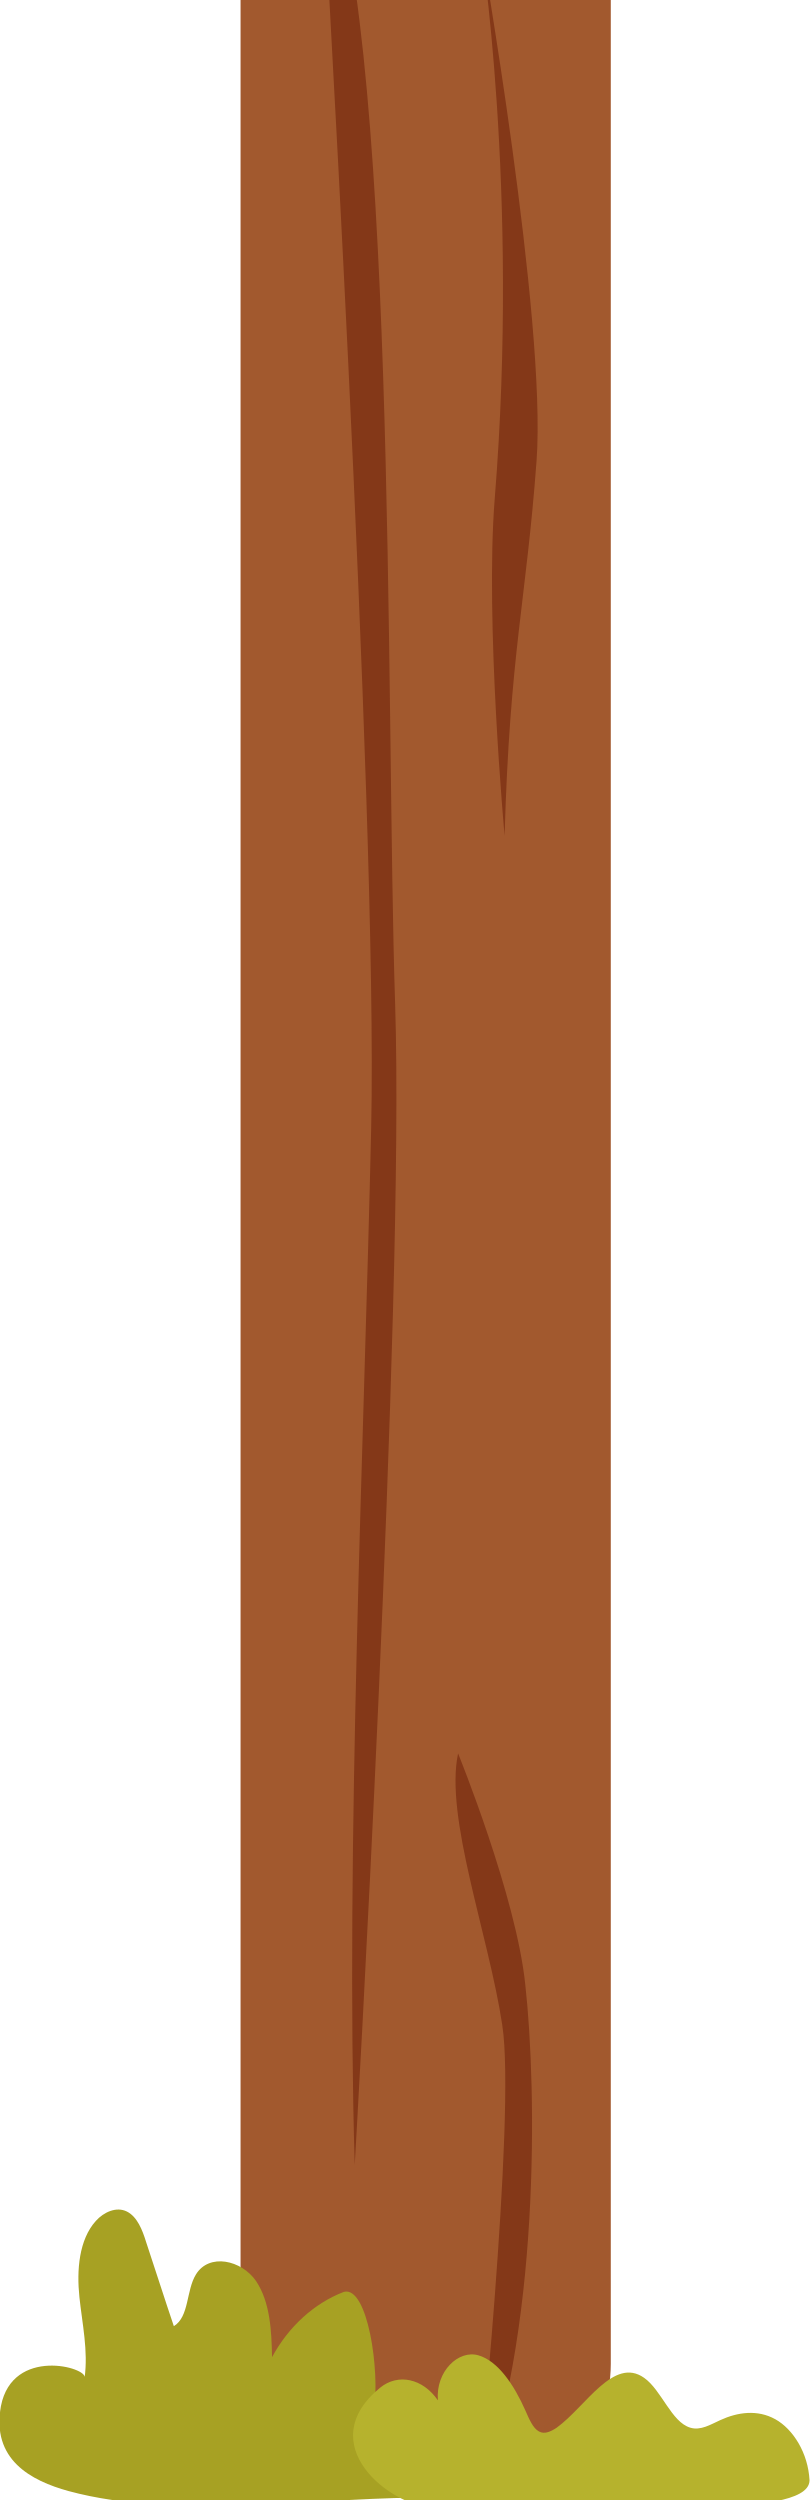
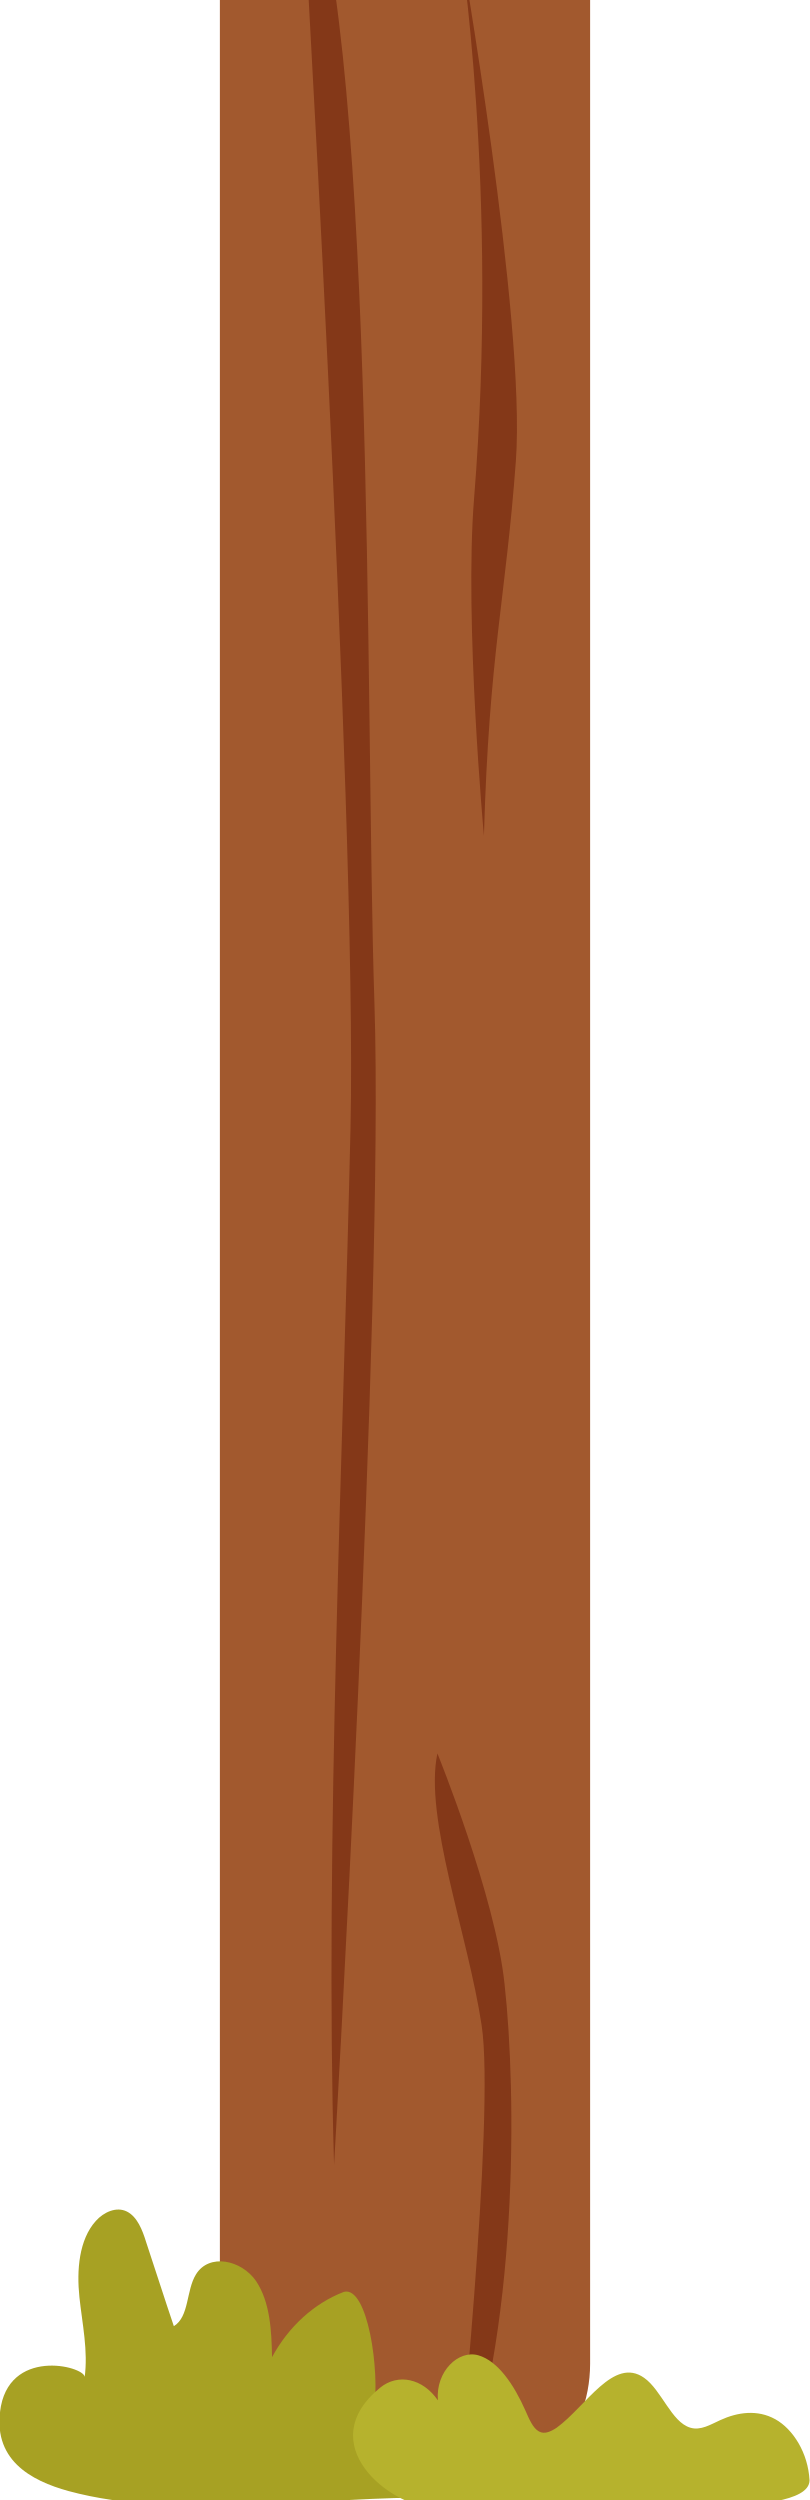
<svg xmlns="http://www.w3.org/2000/svg" version="1.1" id="Laag_1" x="0px" y="0px" viewBox="0 0 172.4 532.1" style="enable-background:new 0 0 172.4 532.1;" xml:space="preserve">
  <style type="text/css">
	.st0{fill:#A2592E;}
	.st1{fill:#843818;}
	.st2{fill:#A7A123;}
	.st3{fill:#B6B22D;}
</style>
  <g>
    <g>
-       <path class="st0" d="M51.2,503.2V-33.4H130v536.5c0,15.7-11.9,28.5-26.5,28.5H77.7C63,531.6,51.2,518.9,51.2,503.2z" />
-       <path class="st1" d="M68.2-33.4c0,0,12.3,206.3,10.8,273.5s-5.5,153.6-3.5,220.7c0,0,10.7-183.6,8.6-247.1S84.7,3.3,68.2-33.4    L68.2-33.4z" />
-       <path class="st1" d="M102.2-12.7c0,0,14.2,81,12,110.8s-5.7,40.9-6.8,79.8c0,0-4.2-45.8-2.1-71.8    C110.6,40.4,102.2-12.7,102.2-12.7z" />
-       <path class="st1" d="M101.5,531.6c0,0,8.4-81.4,5.4-100.6c-2.9-19.2-12.3-44.3-9.4-57.8c0,0,12.4,30.5,14.3,49.2    C114.3,444.8,115,497.2,101.5,531.6z" />
+       <path class="st0" d="M46.8,503.2V-33.4h78.8v536.5c0,15.7-11.9,28.5-26.5,28.5H73.3C58.6,531.6,46.8,518.9,46.8,503.2z" />
+       <path class="st1" d="M63.8-33.4c0,0,12.3,206.3,10.8,273.5s-5.5,153.6-3.5,220.7c0,0,10.7-183.6,8.6-247.1S80.3,3.3,63.8-33.4    L63.8-33.4z" />
+       <path class="st1" d="M97.8-12.7c0,0,14.2,81,12,110.8s-5.7,40.9-6.8,79.8c0,0-4.2-45.8-2.1-71.8C106.2,40.4,97.8-12.7,97.8-12.7z" />
+       <path class="st1" d="M97.1,531.6c0,0,8.4-81.4,5.4-100.6c-2.9-19.2-12.3-44.3-9.4-57.8c0,0,12.4,30.5,14.3,49.2    C109.9,444.8,110.6,497.2,97.1,531.6z" />
    </g>
-     <path class="st2" d="M18,506.1c0.8-5.7-0.5-11.5-1.1-17.2s-0.1-12.2,3.5-16.2c1.7-1.9,4.4-3.1,6.6-2c2.2,1.1,3.3,3.9,4.1,6.5   c2,6,3.9,12,5.9,17.9c3.3-2,2.6-7.6,4.7-11c2.8-4.6,9.7-3.1,12.8,1.4c3,4.5,3.3,10.6,3.4,16.2c3.5-6.5,9-11.5,15.3-13.9   c5-1.3,7.7,16.5,6.4,25.4c1.3-5.8,9.1-6.8,13.1-2.8c4,4,5,10.7,4.9,16.7c0,1.2-0.1,2.6-0.8,3.5c-0.8,1-2.2,1-3.5,1   c-24.2-0.4-55.1,5-78.7-1.4c-8-2.2-16.5-6.7-14.4-18.1C2.7,499.4,18.8,503.9,18,506.1z" />
-     <path class="st3" d="M80.9,508.2c3.8-3.1,9.1-2,12.3,2.7c-0.5-6.2,4.4-10.8,8.6-9.6c4.2,1.2,7.6,6.3,10,11.7   c0.8,1.8,1.6,3.8,2.9,4.5c1.2,0.7,2.6,0,3.8-0.8c6.2-4.5,12.1-15.2,18.6-10.6c3.7,2.6,5.8,9.4,9.8,10.6c2.2,0.7,4.4-0.7,6.4-1.6   c3.7-1.7,7.9-2.3,11.7-0.2c3.8,2.1,7,7.2,7.3,13c0,4.7-12.5,5.3-19.1,5.5c-20.3,0.6-40.7,0.7-61.1,0.3   C83,533.4,66.3,520.2,80.9,508.2z" />
+     <path class="st2" d="M18,506.1c0.8-5.7-0.5-11.5-1.1-17.2s-0.1-12.2,3.5-16.2c1.7-1.9,4.4-3.1,6.6-2s3.3,3.9,4.1,6.5   c2,6,3.9,12,5.9,17.9c3.3-2,2.6-7.6,4.7-11c2.8-4.6,9.7-3.1,12.8,1.4c3,4.5,3.3,10.6,3.4,16.2c3.5-6.5,9-11.5,15.3-13.9   c5-1.3,7.7,16.5,6.4,25.4c1.3-5.8,9.1-6.8,13.1-2.8s5,10.7,4.9,16.7c0,1.2-0.1,2.6-0.8,3.5c-0.8,1-2.2,1-3.5,1   c-24.2-0.4-55.1,5-78.7-1.4c-8-2.2-16.5-6.7-14.4-18.1C2.7,499.4,18.8,503.9,18,506.1z" />
+     <path class="st3" d="M80.9,508.2c3.8-3.1,9.1-2,12.3,2.7c-0.5-6.2,4.4-10.8,8.6-9.6c4.2,1.2,7.6,6.3,10,11.7   c0.8,1.8,1.6,3.8,2.9,4.5c1.2,0.7,2.6,0,3.8-0.8c6.2-4.5,12.1-15.2,18.6-10.6c3.7,2.6,5.8,9.4,9.8,10.6c2.2,0.7,4.4-0.7,6.4-1.6   c3.7-1.7,7.9-2.3,11.7-0.2s7,7.2,7.3,13c0,4.7-12.5,5.3-19.1,5.5c-20.3,0.6-40.7,0.7-61.1,0.3C83,533.4,66.3,520.2,80.9,508.2z" />
  </g>
</svg>
